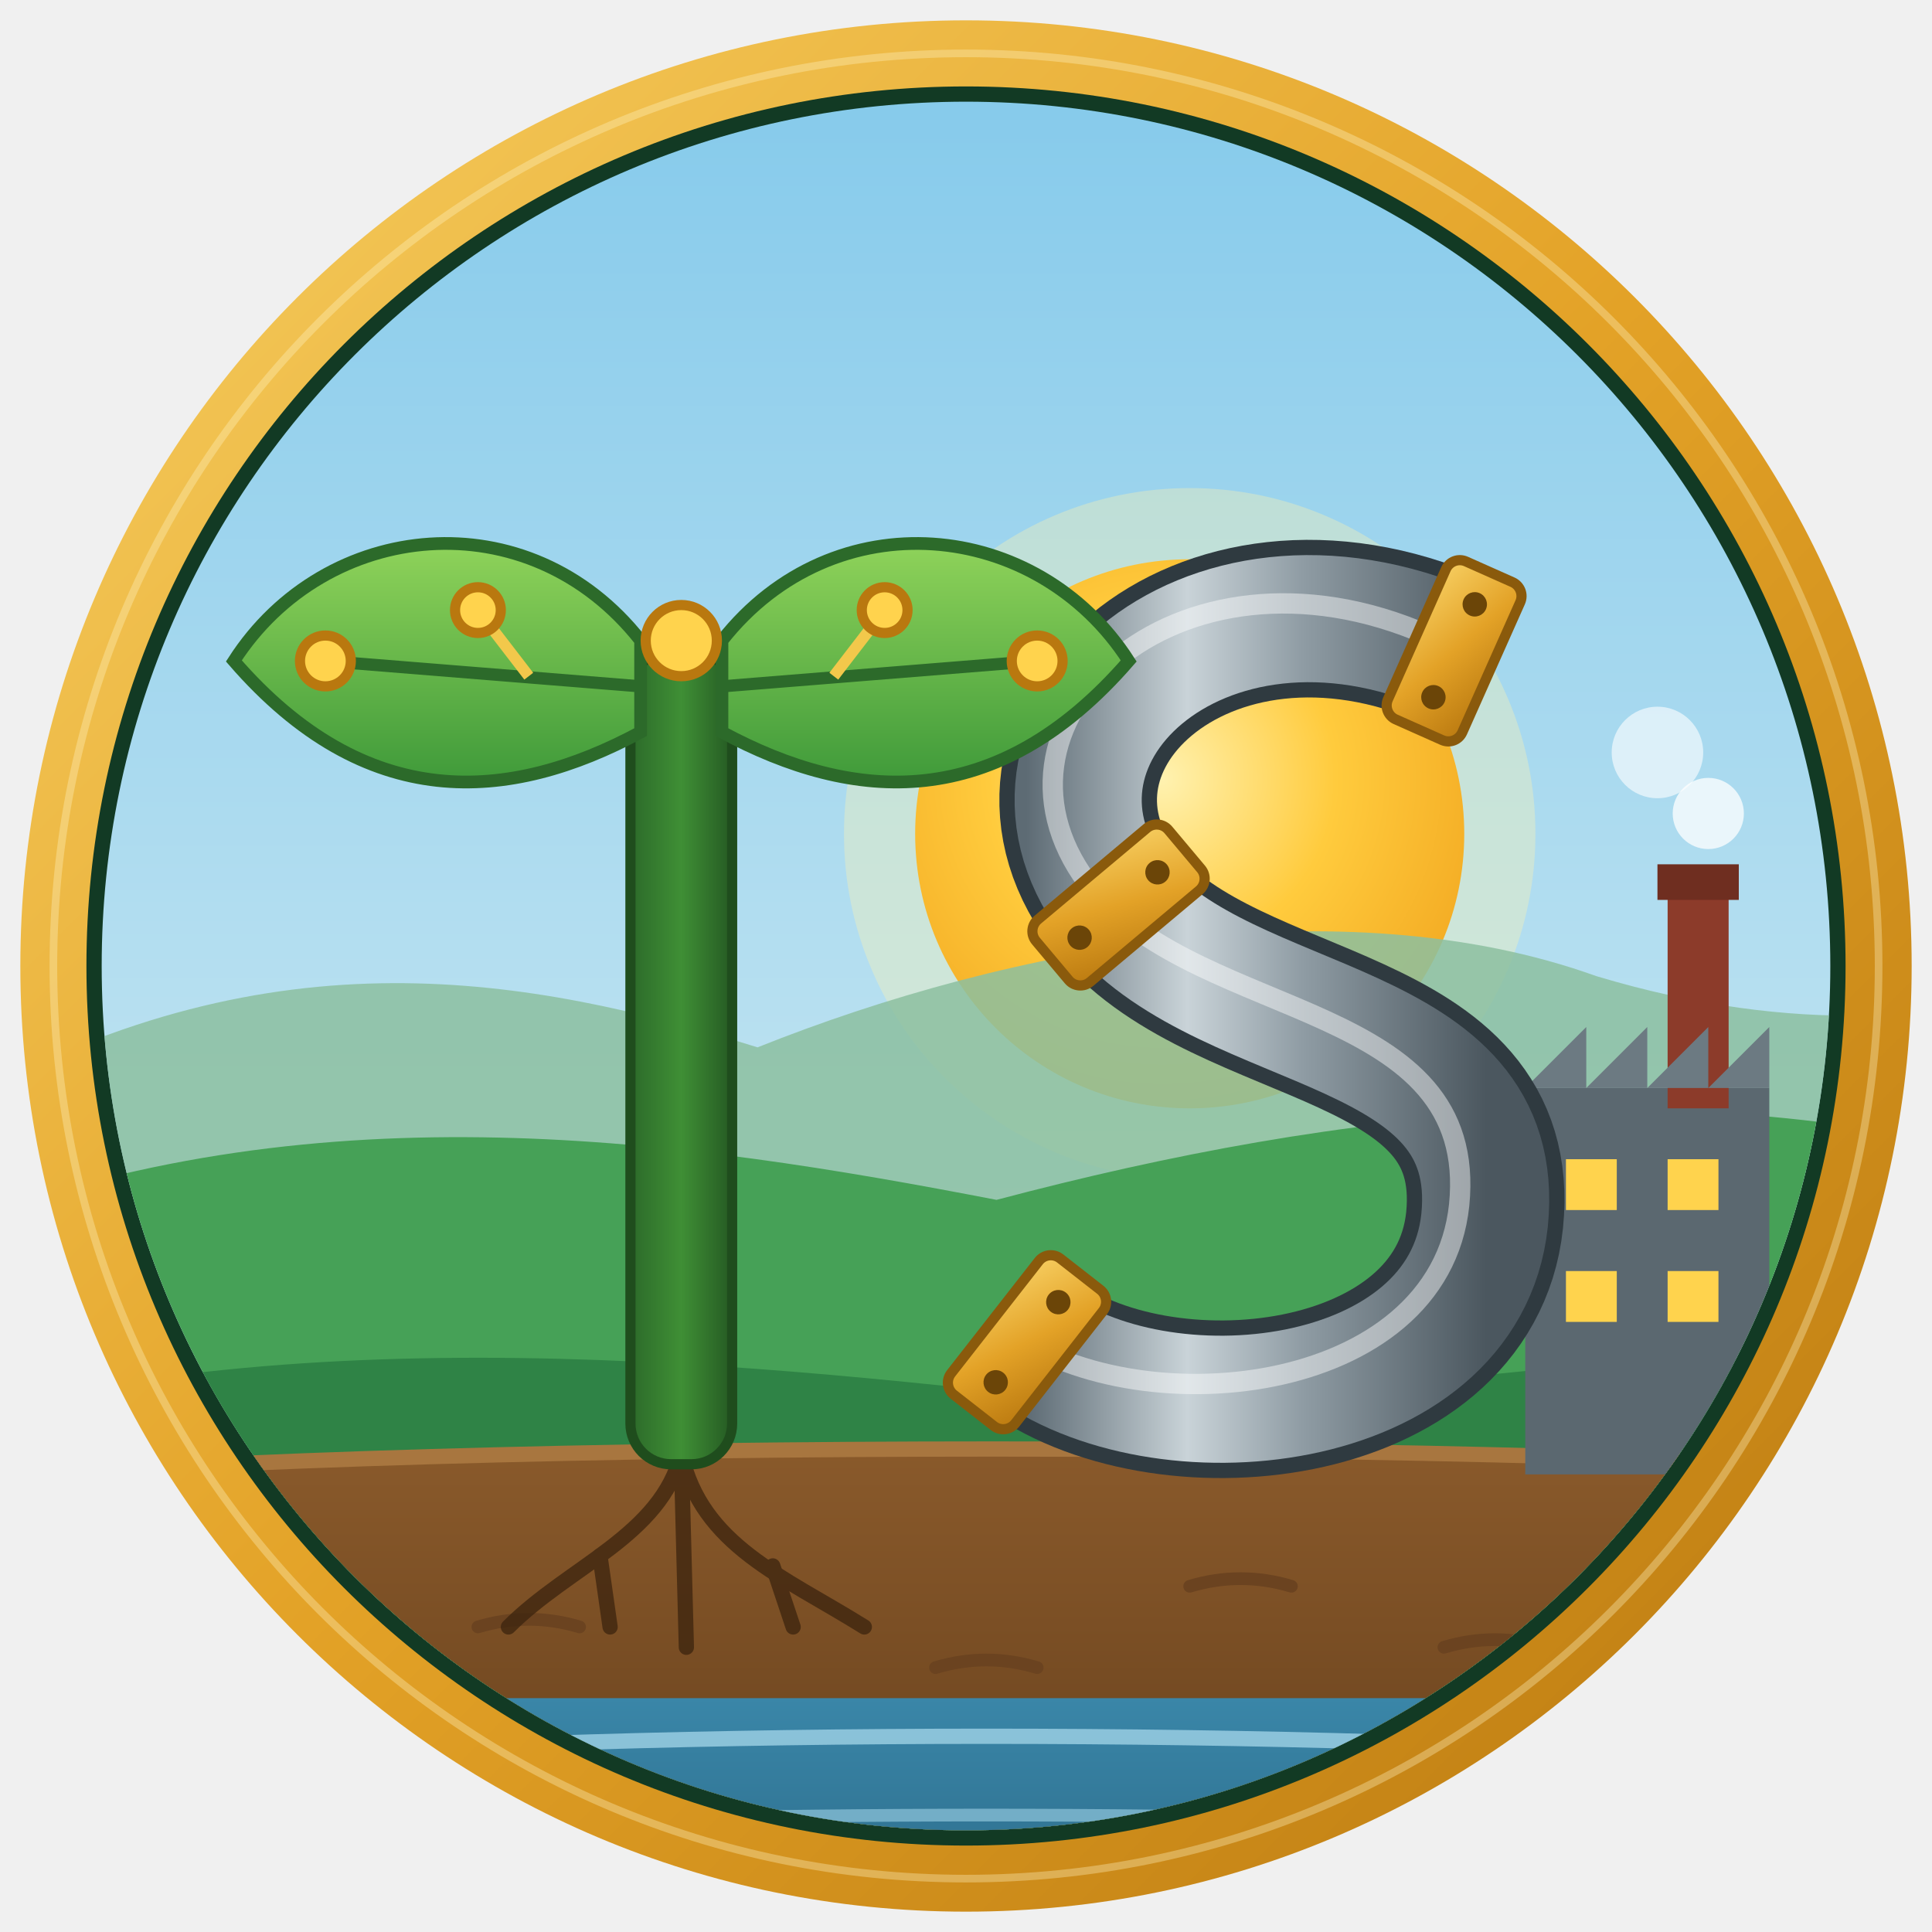
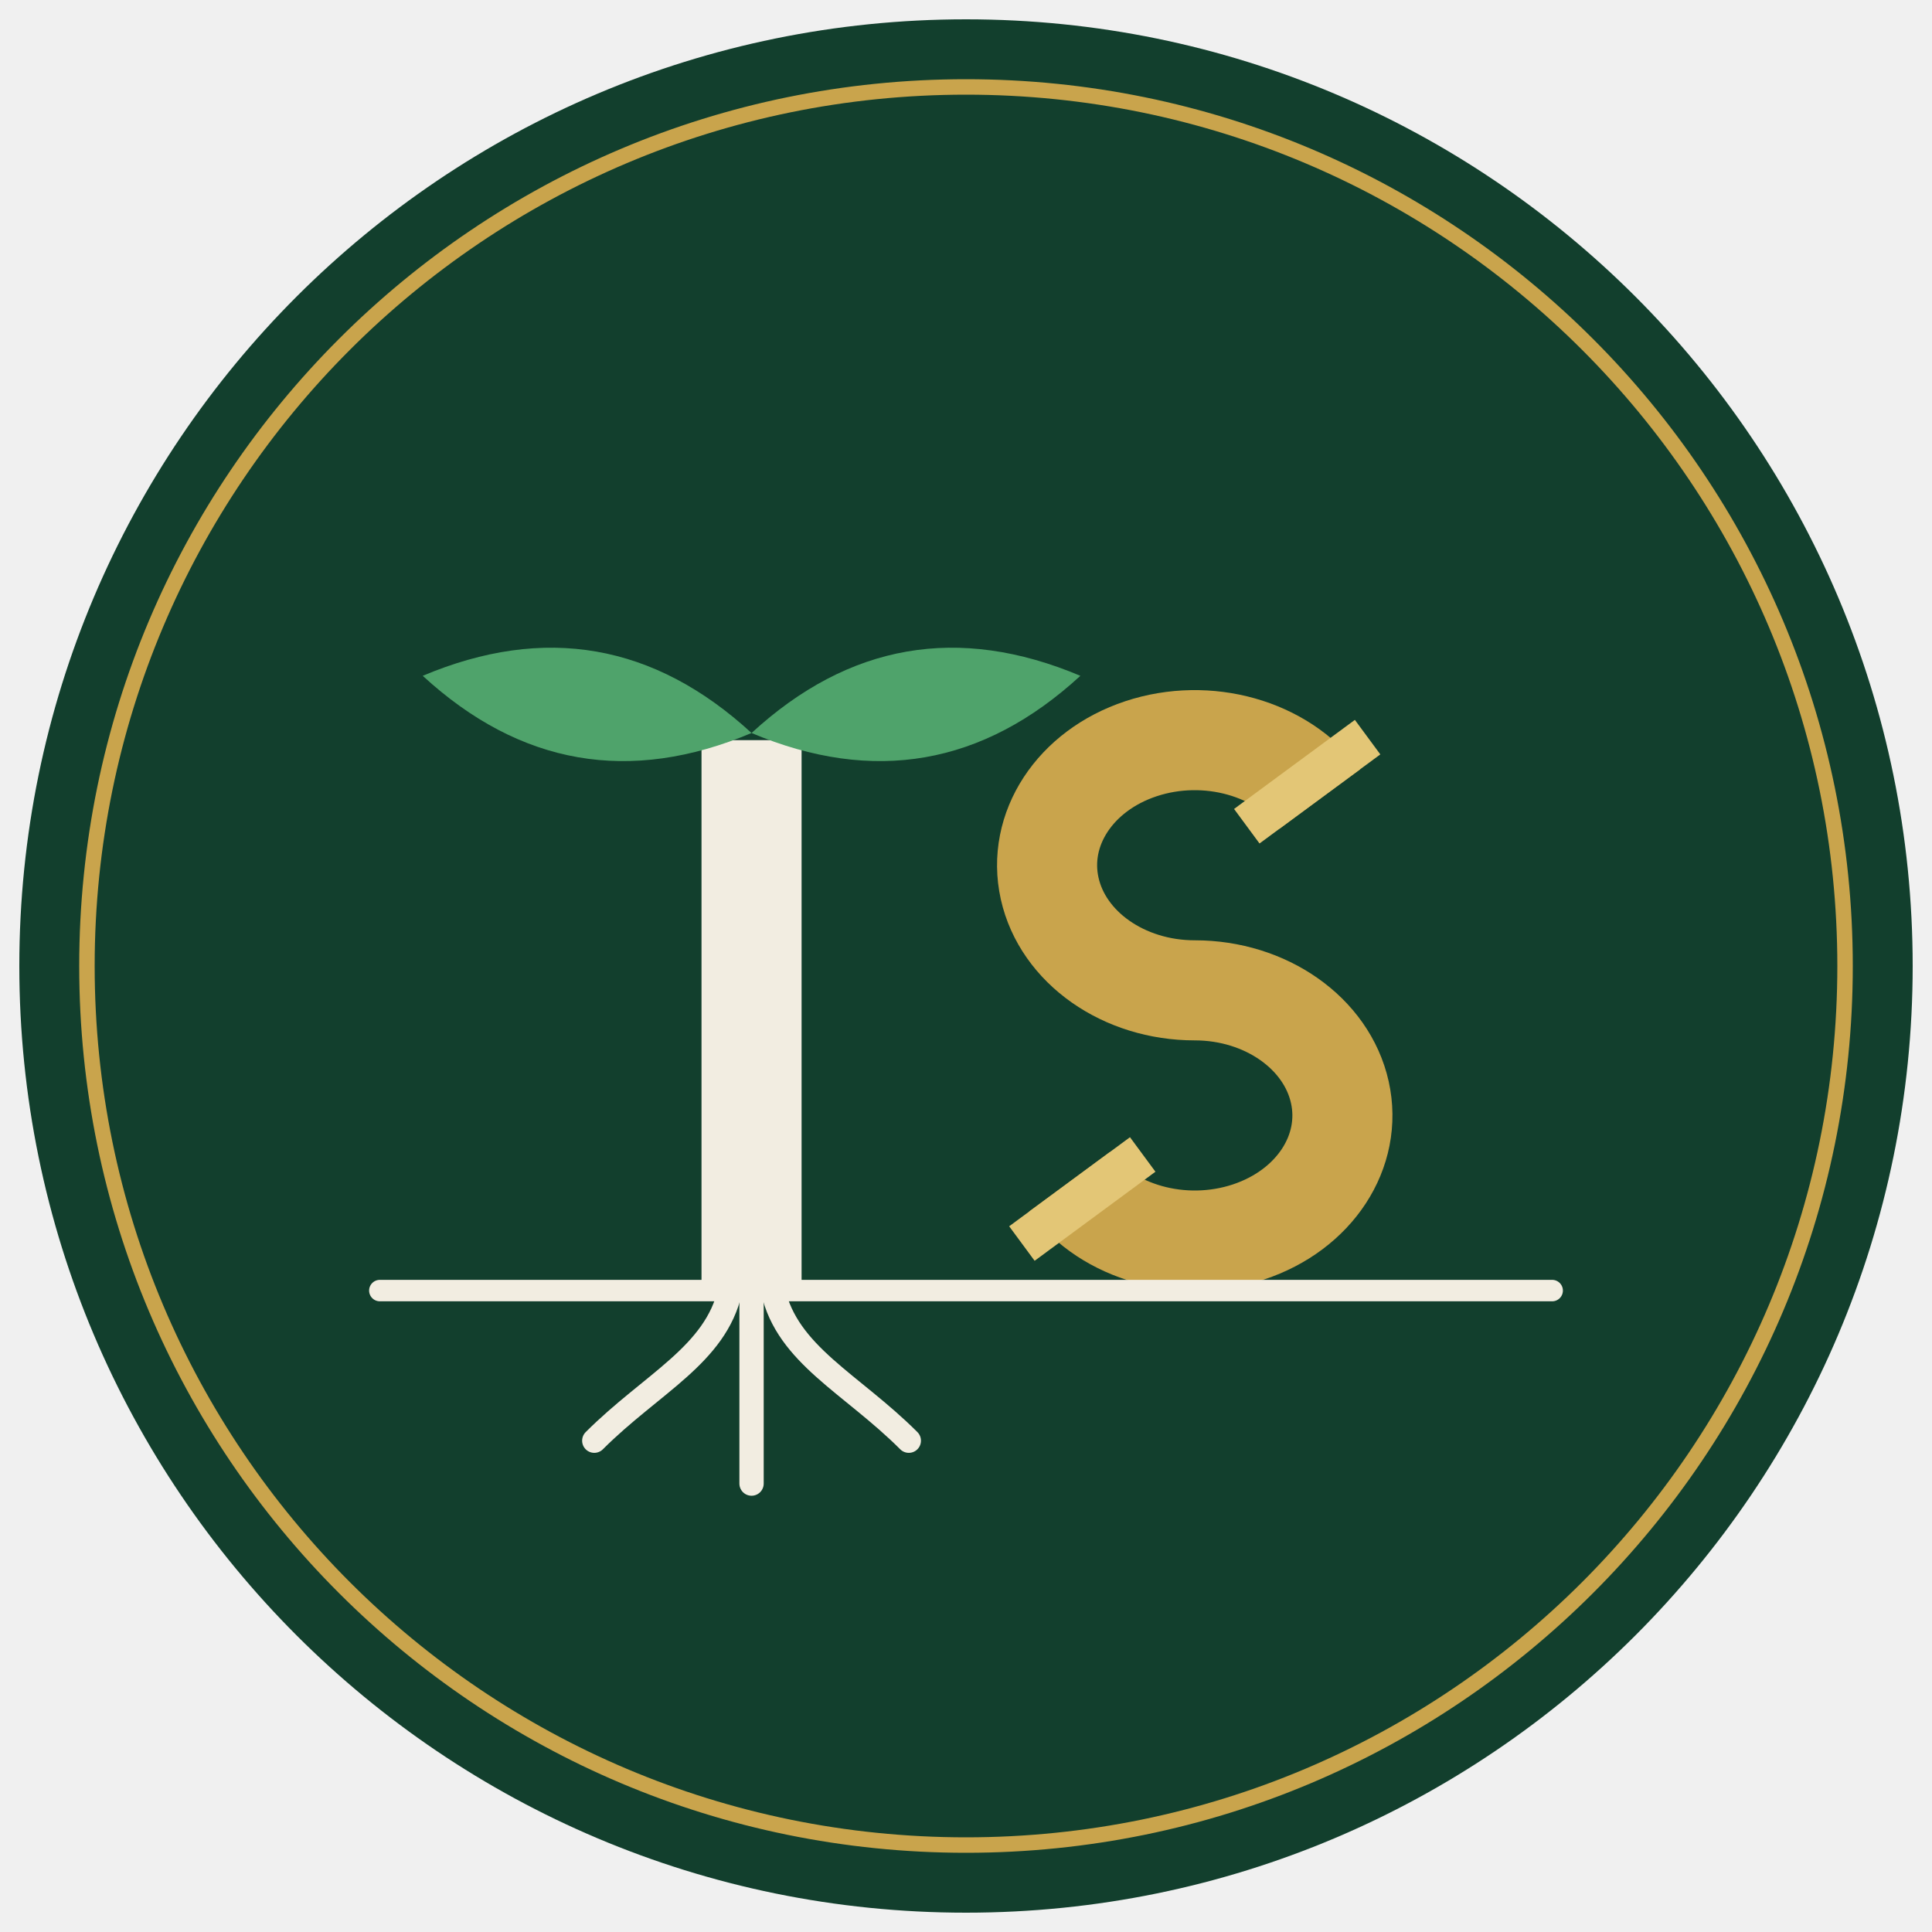
- <svg xmlns="http://www.w3.org/2000/svg" viewBox="66 22 380 380" width="512" height="512">
-   <defs>
-     <clipPath id="in">
-       <circle cx="256" cy="212" r="170" />
-     </clipPath>
-     <linearGradient id="sky" x1="0" y1="0" x2="0" y2="1">
-       <stop offset="0" stop-color="#7cc6ea" />
-       <stop offset=".75" stop-color="#cfeaf3" />
-     </linearGradient>
-     <radialGradient id="sun" cx=".45" cy=".4" r=".7">
-       <stop offset="0" stop-color="#fff2b0" />
-       <stop offset=".45" stop-color="#ffcb3d" />
-       <stop offset="1" stop-color="#f0a21c" />
-     </radialGradient>
-     <linearGradient id="gold" x1="0" y1="0" x2="1" y2="1">
-       <stop offset="0" stop-color="#f7cf62" />
-       <stop offset=".5" stop-color="#e3a227" />
-       <stop offset="1" stop-color="#b9780f" />
-     </linearGradient>
-     <linearGradient id="steel" x1="0" y1="0" x2="1" y2="0">
-       <stop offset="0" stop-color="#5d6b74" />
-       <stop offset=".35" stop-color="#c9d3d8" />
-       <stop offset=".6" stop-color="#8f9ca4" />
-       <stop offset="1" stop-color="#4b575f" />
-     </linearGradient>
-     <linearGradient id="soil" x1="0" y1="0" x2="0" y2="1">
-       <stop offset="0" stop-color="#8a5a2b" />
-       <stop offset="1" stop-color="#5a3717" />
-     </linearGradient>
-     <linearGradient id="lake" x1="0" y1="0" x2="0" y2="1">
-       <stop offset="0" stop-color="#3a86a8" />
-       <stop offset="1" stop-color="#235c78" />
-     </linearGradient>
-     <linearGradient id="trunk" x1="0" y1="0" x2="1" y2="0">
-       <stop offset="0" stop-color="#2c6a2a" />
-       <stop offset=".5" stop-color="#3f8f35" />
-       <stop offset="1" stop-color="#255a23" />
-     </linearGradient>
-     <linearGradient id="leaf" x1="0" y1="0" x2="0" y2="1">
-       <stop offset="0" stop-color="#8fd35a" />
-       <stop offset="1" stop-color="#3f9a3a" />
-     </linearGradient>
-     <linearGradient id="smoke" x1="0" y1="1" x2="0" y2="0">
-       <stop offset="0" stop-color="#e9edf0" />
-       <stop offset="1" stop-color="#ffffff" />
-     </linearGradient>
-   </defs>
-   <circle cx="256" cy="212" r="186" fill="url(#gold)" />
-   <circle cx="256" cy="212" r="173" fill="#123a24" />
-   <g clip-path="url(#in)">
-     <rect x="0" y="0" width="512" height="420" fill="url(#sky)" />
-     <circle cx="300" cy="186" r="68" fill="#fff3b0" opacity=".35" />
-     <circle cx="300" cy="186" r="54" fill="url(#sun)" />
-     <path d="M60 238 C120 205 170 214 215 228 C265 208 330 196 380 214 C420 226 450 222 470 216 L470 420 L60 420Z" fill="#8cc0a0" opacity=".85" />
-     <path d="M60 262 C130 236 200 246 262 258 C330 240 400 232 470 252 L470 420 L60 420Z" fill="#46a157" />
-     <path d="M60 300 C140 280 230 292 300 300 C370 290 420 284 470 296 L470 420 L60 420Z" fill="#2f8346" />
-     <path d="M60 312 C160 304 360 304 470 312 L470 420 L60 420Z" fill="url(#soil)" />
-     <path d="M60 313 C160 305 360 305 470 313" stroke="#a8763f" stroke-width="3" fill="none" />
-     <path d="M110 330 q10 -3 20 0" stroke="#6b4320" stroke-width="2.5" fill="none" stroke-linecap="round" />
-     <path d="M160 342 q10 -3 20 0" stroke="#6b4320" stroke-width="2.5" fill="none" stroke-linecap="round" />
-     <path d="M300 334 q10 -3 20 0" stroke="#6b4320" stroke-width="2.5" fill="none" stroke-linecap="round" />
-     <path d="M350 346 q10 -3 20 0" stroke="#6b4320" stroke-width="2.5" fill="none" stroke-linecap="round" />
-     <path d="M410 332 q10 -3 20 0" stroke="#6b4320" stroke-width="2.5" fill="none" stroke-linecap="round" />
-     <path d="M250 350 q10 -3 20 0" stroke="#6b4320" stroke-width="2.5" fill="none" stroke-linecap="round" />
-     <rect x="60" y="356" width="420" height="70" fill="url(#lake)" />
-     <path d="M110 368 C200 362 320 362 410 368" stroke="#9fd2e6" stroke-width="3" fill="none" opacity=".8" />
-     <path d="M130 382 C210 378 310 378 390 382" stroke="#9fd2e6" stroke-width="2.5" fill="none" opacity=".6" />
-     <rect x="366" y="236" width="48" height="76" fill="#5b6870" />
-     <rect x="394" y="196" width="12" height="44" fill="#8c3b2a" />
-     <rect x="392" y="192" width="16" height="7" fill="#6f2e20" />
-     <circle cx="402" cy="182" r="7" fill="#fff" opacity=".75" />
-     <circle cx="392" cy="170" r="9" fill="#fff" opacity=".6" />
-     <path d="M366 236 l12 -12 l0 12 l12 -12 l0 12 l12 -12 l0 12 l12 -12 l0 12Z" fill="#6c7a82" />
-     <rect x="374" y="250" width="10" height="10" fill="#ffd34d" />
-     <rect x="394" y="250" width="10" height="10" fill="#ffd34d" />
-     <rect x="374" y="272" width="10" height="10" fill="#ffd34d" />
-     <rect x="394" y="272" width="10" height="10" fill="#ffd34d" />
-     <path d="M352 150 C302 128 260 168 286 200 C308 226 362 222 358 262 C354 300 294 306 268 286" stroke="#2f3a40" stroke-width="31" fill="none" stroke-linecap="butt" />
-     <path d="M352 150 C302 128 260 168 286 200 C308 226 362 222 358 262 C354 300 294 306 268 286" stroke="url(#steel)" stroke-width="25" fill="none" stroke-linecap="butt" />
-     <path d="M352 150 C302 128 260 168 286 200 C308 226 362 222 358 262 C354 300 294 306 268 286" stroke="#ffffff" stroke-opacity=".45" stroke-width="4" fill="none" transform="translate(-5 -3)" />
-     <g transform="translate(352 150) rotate(24)">
-       <rect x="-8" y="-17" width="16" height="34" rx="3" fill="url(#gold)" stroke="#8a5a0c" stroke-width="2" />
-       <circle cx="0" cy="-10" r="2.4" fill="#6b4508" />
-       <circle cx="0" cy="10" r="2.4" fill="#6b4508" />
+ <svg xmlns="http://www.w3.org/2000/svg" viewBox="0 0 200 200">
+   <circle cx="100" cy="100" r="98" fill="#123F2D" />
+   <circle cx="100" cy="100" r="91" fill="none" stroke="#C9A44C" stroke-width="1.6" />
+   <g transform="translate(100 104) scale(.74) translate(-100 -100)">
+     <rect x="63" y="63" width="14" height="77" fill="#F2EDE1" />
+     <path d="M70,62 Q49.57,43.22 24,54 Q44.43,72.78 70,62Z" fill="#4FA36B" />
+     <path d="M70,62 Q95.57,72.78 116,54 Q90.43,43.22 70,62Z" fill="#4FA36B" />
+     <g stroke="#F2EDE1" stroke-width="3.4" stroke-linecap="round" fill="none">
+       <path d="M67,140 C65,149 56,153 48,161" />
+       <path d="M70,140 L70,167" />
+       <path d="M73,140 C75,149 84,153 92,161" />
    </g>
-     <g transform="translate(268 286) rotate(38)">
-       <rect x="-8" y="-17" width="16" height="34" rx="3" fill="url(#gold)" stroke="#8a5a0c" stroke-width="2" />
-       <circle cx="0" cy="-10" r="2.4" fill="#6b4508" />
-       <circle cx="0" cy="10" r="2.4" fill="#6b4508" />
-     </g>
-     <g transform="translate(286 200) rotate(50)">
-       <rect x="-8" y="-17" width="16" height="34" rx="3" fill="url(#gold)" stroke="#8a5a0c" stroke-width="2" />
-       <circle cx="0" cy="-10" r="2.4" fill="#6b4508" />
-       <circle cx="0" cy="10" r="2.4" fill="#6b4508" />
-     </g>
-     <g stroke="#3b230d" stroke-width="3" stroke-linecap="round" fill="none" opacity=".75">
-       <path d="M200 308 C196 324 178 330 166 342" />
-       <path d="M200 308 C204 326 220 332 236 342" />
-       <path d="M200 308 L201 346" />
-       <path d="M184 328 L186 342" />
-       <path d="M218 330 L222 342" />
-     </g>
-     <rect x="190" y="150" width="20" height="160" rx="8" fill="url(#trunk)" stroke="#1f4d1d" stroke-width="2" />
-     <path d="M192 148 C170 120 130 124 112 152 C138 182 166 180 192 166Z" fill="url(#leaf)" stroke="#2c6a2a" stroke-width="2.5" />
-     <path d="M208 148 C230 120 270 124 288 152 C262 182 234 180 208 166Z" fill="url(#leaf)" stroke="#2c6a2a" stroke-width="2.5" />
-     <path d="M192 157 L130 152" stroke="#2c6a2a" stroke-width="2.4" fill="none" stroke-linecap="round" />
-     <path d="M170 155 L160 142" stroke="#f2c84b" stroke-width="2.2" fill="none" />
-     <circle cx="160" cy="142" r="4.5" fill="#ffd34d" stroke="#b9780f" stroke-width="2" />
-     <circle cx="130" cy="152" r="5" fill="#ffd34d" stroke="#b9780f" stroke-width="2" />
-     <path d="M208 157 L270 152" stroke="#2c6a2a" stroke-width="2.4" fill="none" stroke-linecap="round" />
-     <path d="M230 155 L240 142" stroke="#f2c84b" stroke-width="2.2" fill="none" />
-     <circle cx="240" cy="142" r="4.5" fill="#ffd34d" stroke="#b9780f" stroke-width="2" />
-     <circle cx="270" cy="152" r="5" fill="#ffd34d" stroke="#b9780f" stroke-width="2" />
-     <circle cx="200" cy="148" r="7" fill="#ffd34d" stroke="#b9780f" stroke-width="2" />
+     <path d="M149.51,71.23 A20.65,17.5 0 1 0 132,98 A20.65,17.5 0 1 1 114.49,124.77" fill="none" stroke="#C9A44C" stroke-width="14" />
+     <line x1="139.28" y1="75.04" x2="156.18" y2="62.58" stroke="#E3C676" stroke-width="6" />
+     <line x1="124.72" y1="120.96" x2="107.82" y2="133.42" stroke="#E3C676" stroke-width="6" />
+     <line x1="18" y1="140" x2="182" y2="140" stroke="#F2EDE1" stroke-width="3" stroke-linecap="round" />
  </g>
-   <circle cx="256" cy="212" r="179.5" fill="none" stroke="#fff3c4" stroke-opacity=".35" stroke-width="1.5" />
</svg>
